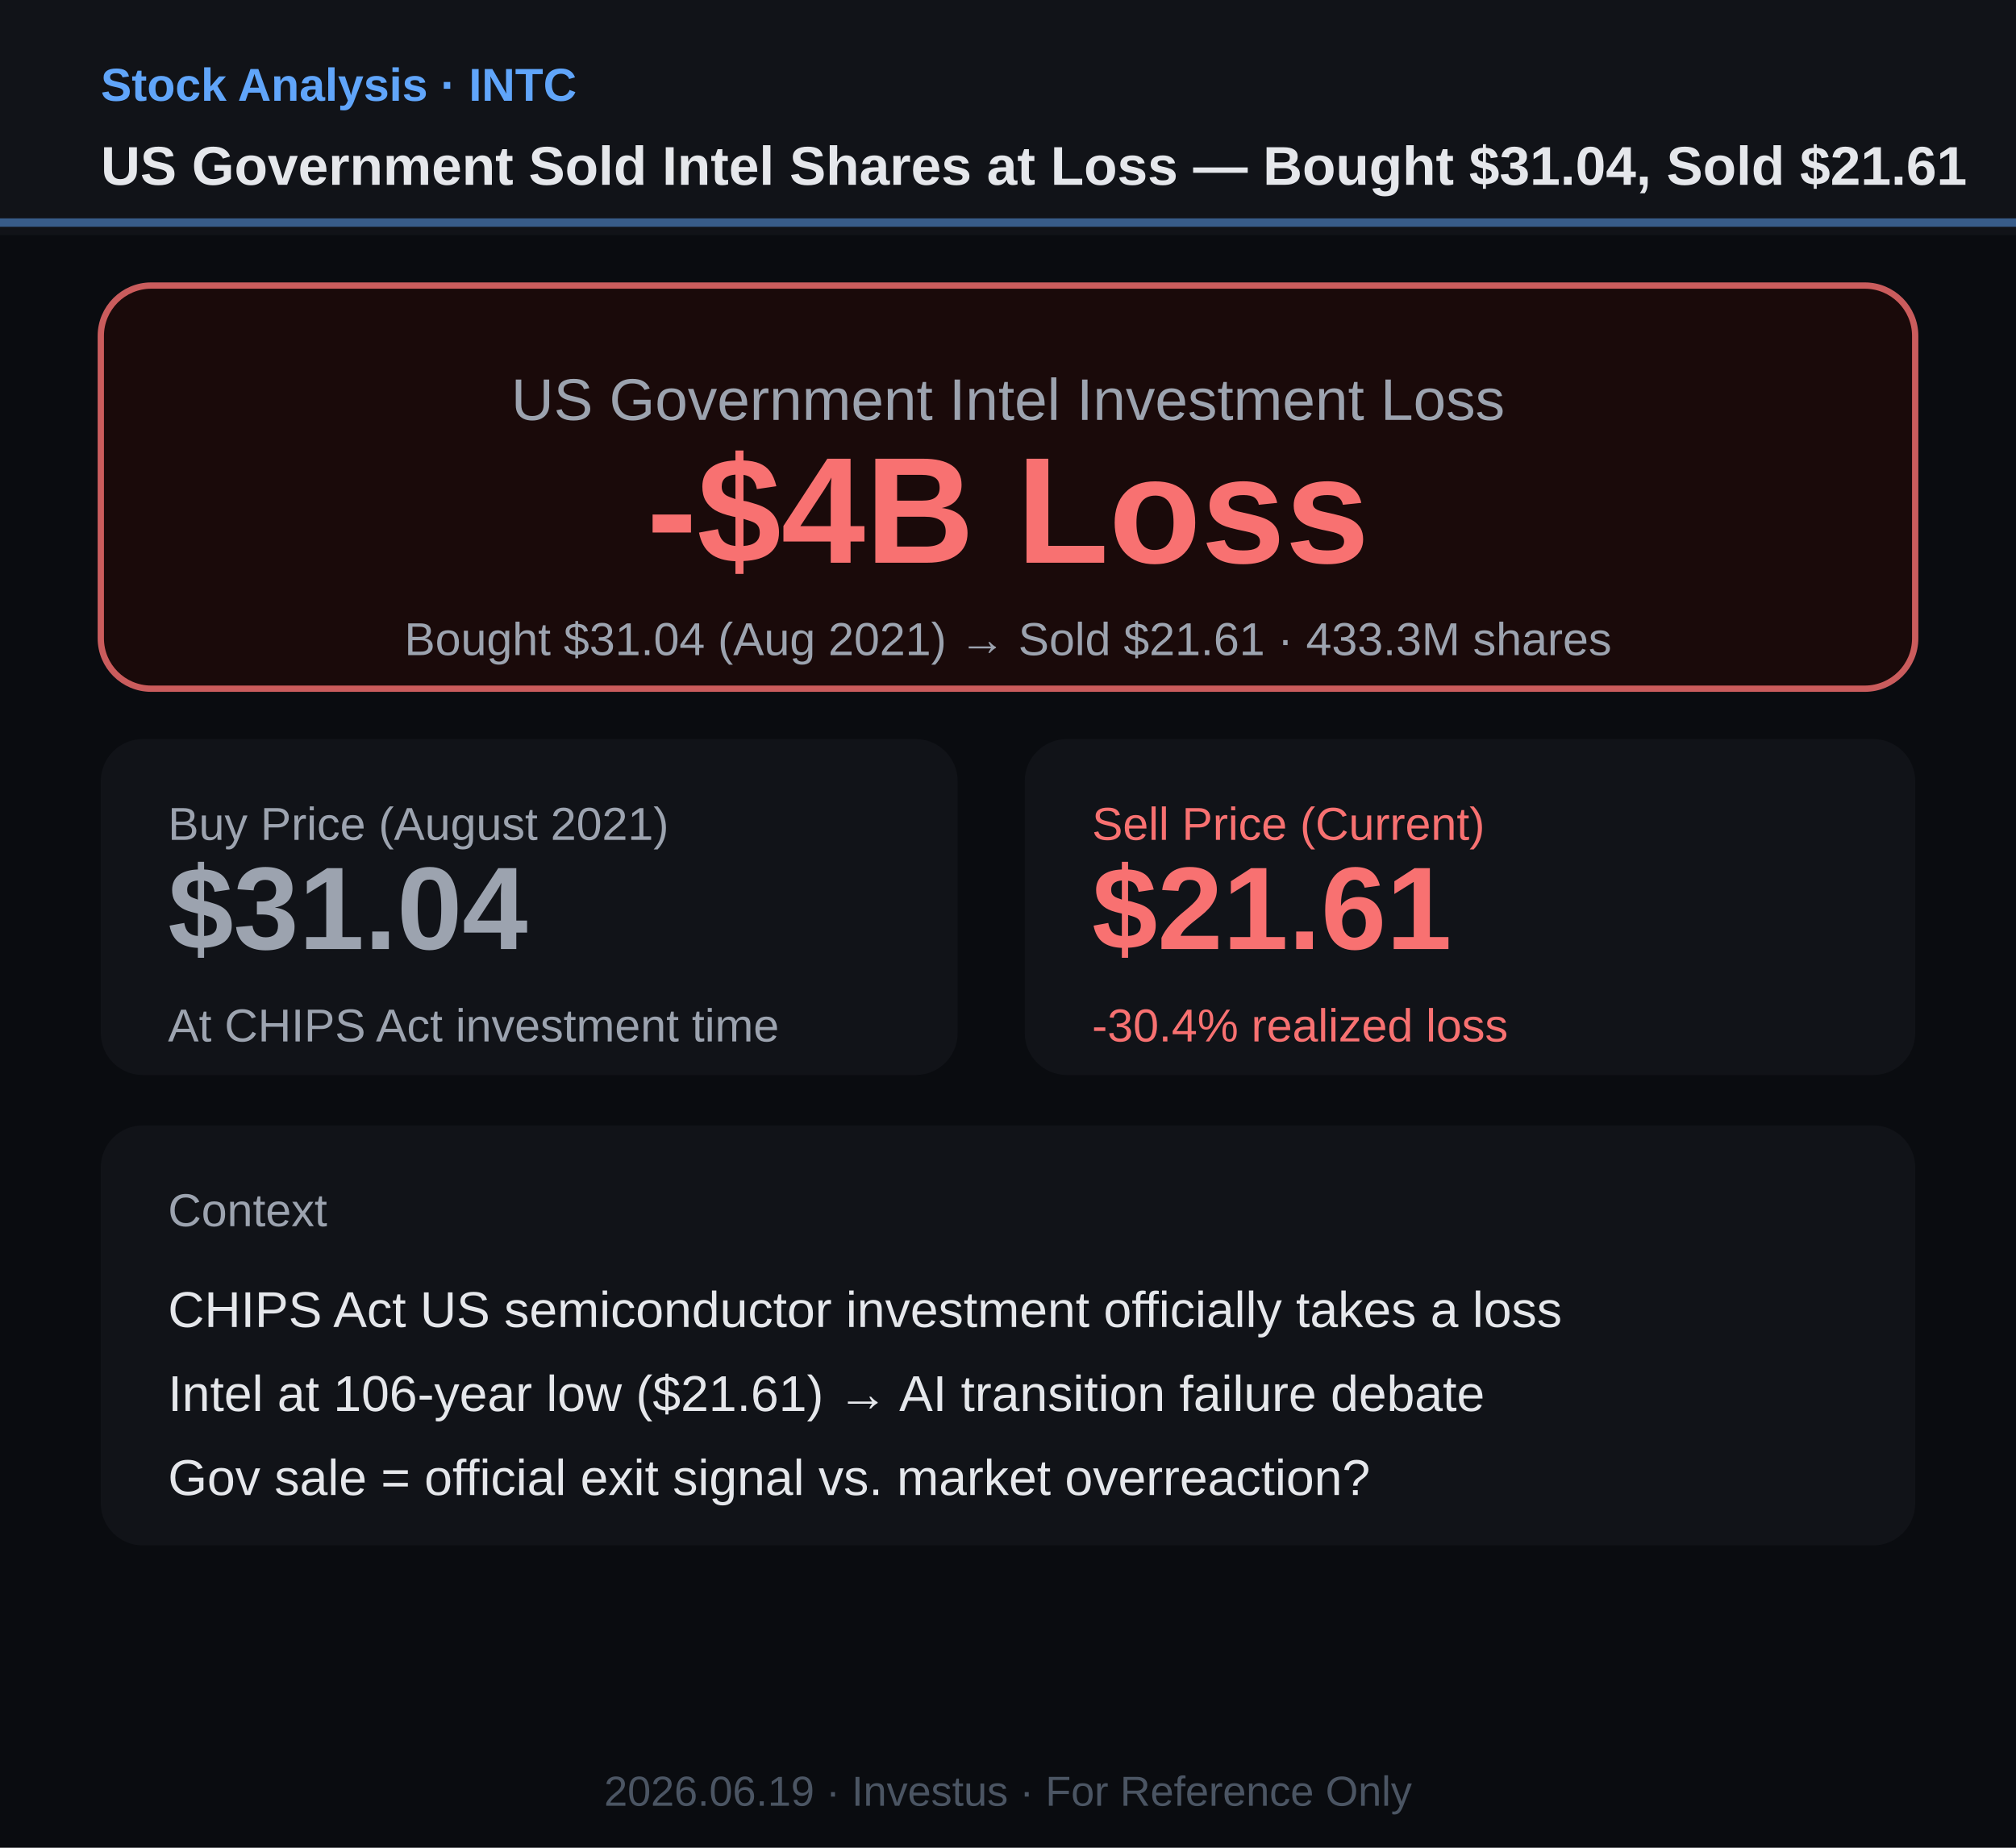
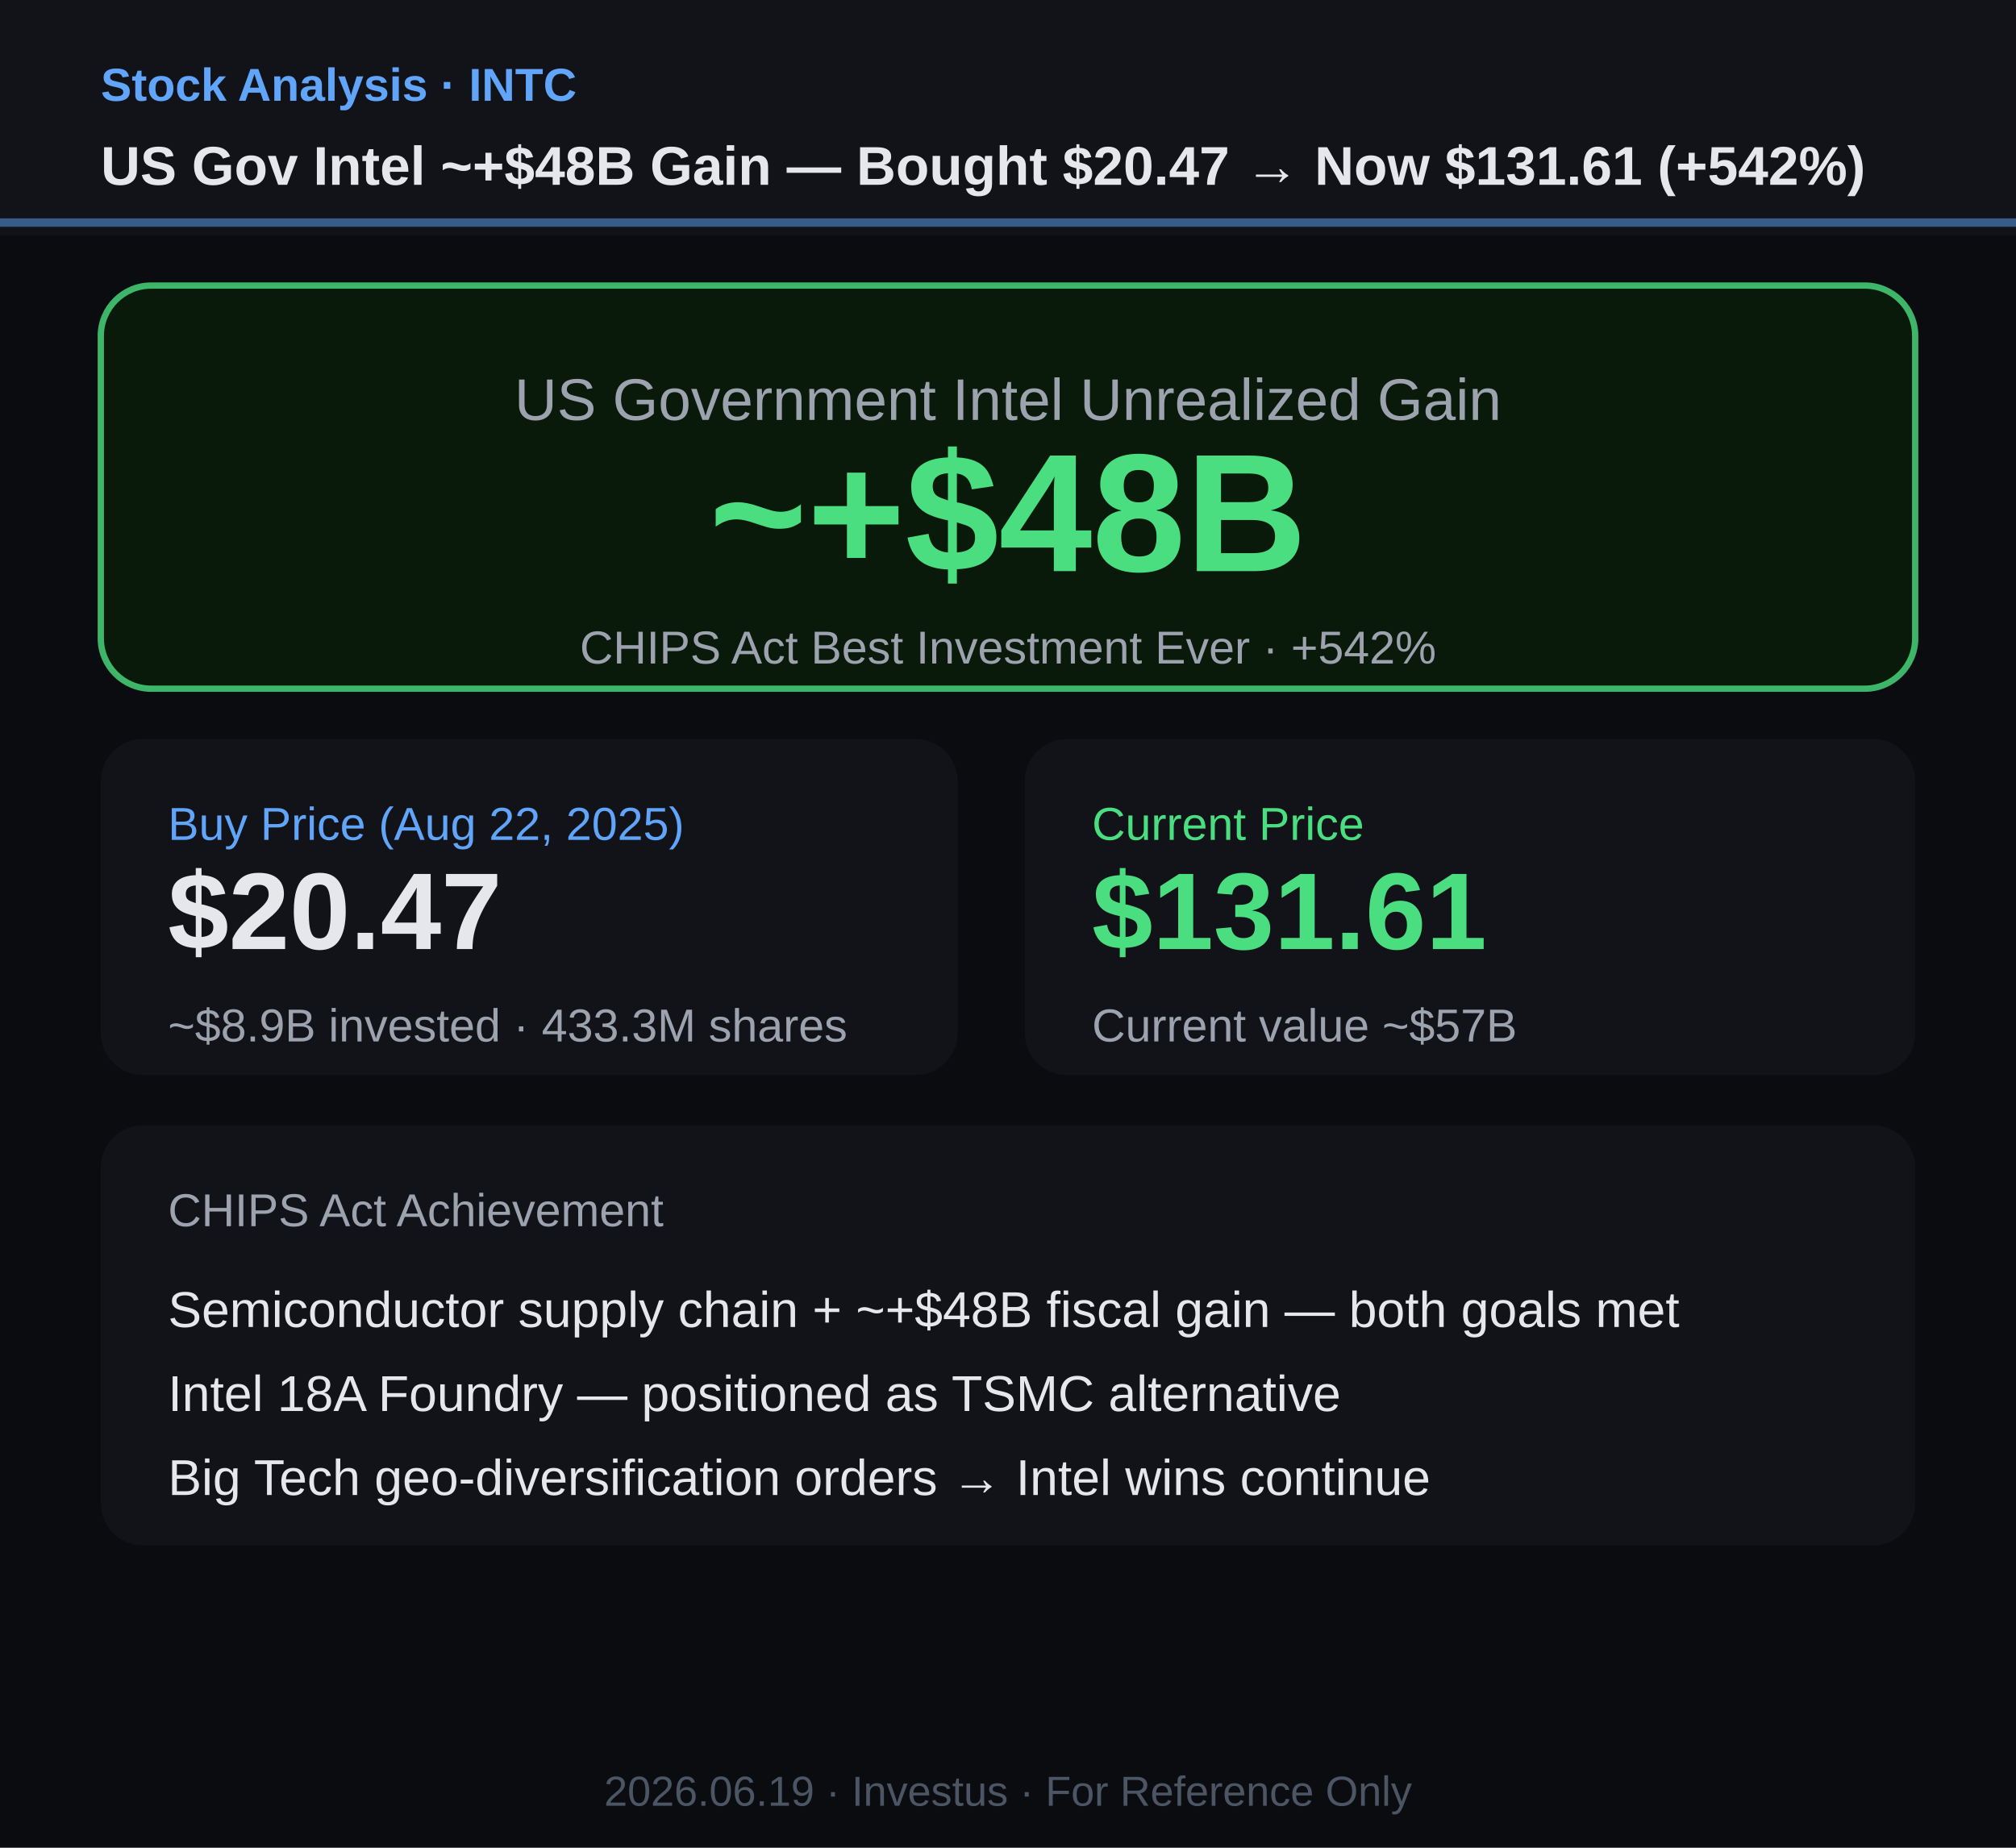
<svg xmlns="http://www.w3.org/2000/svg" viewBox="0 0 480 440">
  <rect width="480" height="440" fill="#0a0c10" />
  <rect x="0" y="0" width="480" height="56" fill="#111318" />
  <rect x="0" y="52" width="480" height="2" fill="#60a5fa" opacity="0.5" />
  <text x="24" y="24" font-family="Arial,sans-serif" font-size="11" fill="#60a5fa" font-weight="bold">Stock Analysis · INTC</text>
-   <text x="24" y="44" font-family="Arial,sans-serif" font-size="13" fill="#e5e7eb" font-weight="bold">US Government Sold Intel Shares at Loss — Bought $31.04, Sold $21.61</text>
-   <rect x="24" y="68" width="432" height="96" rx="12" fill="#1a0a0a" stroke="#f87171" stroke-width="1.5" stroke-opacity="0.8" />
-   <text x="240" y="100" font-family="Arial,sans-serif" font-size="14" fill="#9ca3af" text-anchor="middle">US Government Intel Investment Loss</text>
-   <text x="240" y="134" font-family="Arial,sans-serif" font-size="36" fill="#f87171" font-weight="bold" text-anchor="middle">-$4B Loss</text>
-   <text x="240" y="156" font-family="Arial,sans-serif" font-size="11" fill="#9ca3af" text-anchor="middle">Bought $31.04 (Aug 2021) → Sold $21.61 · 433.3M shares</text>
+   <text x="24" y="44" font-family="Arial,sans-serif" font-size="13" fill="#e5e7eb" font-weight="bold">US Gov Intel ~+$48B Gain — Bought $20.47 → Now $131.61 (+542%)</text>
+   <rect x="24" y="68" width="432" height="96" rx="12" fill="#0a1a0a" stroke="#4ade80" stroke-width="1.5" stroke-opacity="0.8" />
+   <text x="240" y="100" font-family="Arial,sans-serif" font-size="14" fill="#9ca3af" text-anchor="middle">US Government Intel Unrealized Gain</text>
+   <text x="240" y="136" font-family="Arial,sans-serif" font-size="40" fill="#4ade80" font-weight="bold" text-anchor="middle">~+$48B</text>
+   <text x="240" y="158" font-family="Arial,sans-serif" font-size="11" fill="#9ca3af" text-anchor="middle">CHIPS Act Best Investment Ever · +542%</text>
  <rect x="24" y="176" width="204" height="80" rx="10" fill="#111318" />
-   <text x="40" y="200" font-family="Arial,sans-serif" font-size="11" fill="#9ca3af">Buy Price (August 2021)</text>
-   <text x="40" y="226" font-family="Arial,sans-serif" font-size="28" fill="#9ca3af" font-weight="bold">$31.04</text>
-   <text x="40" y="248" font-family="Arial,sans-serif" font-size="11" fill="#9ca3af">At CHIPS Act investment time</text>
+   <text x="40" y="200" font-family="Arial,sans-serif" font-size="11" fill="#60a5fa">Buy Price (Aug 22, 2025)</text>
+   <text x="40" y="226" font-family="Arial,sans-serif" font-size="26" fill="#e5e7eb" font-weight="bold">$20.47</text>
+   <text x="40" y="248" font-family="Arial,sans-serif" font-size="11" fill="#9ca3af">~$8.9B invested · 433.3M shares</text>
  <rect x="244" y="176" width="212" height="80" rx="10" fill="#111318" />
-   <text x="260" y="200" font-family="Arial,sans-serif" font-size="11" fill="#f87171">Sell Price (Current)</text>
-   <text x="260" y="226" font-family="Arial,sans-serif" font-size="28" fill="#f87171" font-weight="bold">$21.61</text>
-   <text x="260" y="248" font-family="Arial,sans-serif" font-size="11" fill="#f87171">-30.4% realized loss</text>
+   <text x="260" y="200" font-family="Arial,sans-serif" font-size="11" fill="#4ade80">Current Price</text>
+   <text x="260" y="226" font-family="Arial,sans-serif" font-size="26" fill="#4ade80" font-weight="bold">$131.61</text>
+   <text x="260" y="248" font-family="Arial,sans-serif" font-size="11" fill="#9ca3af">Current value ~$57B</text>
  <rect x="24" y="268" width="432" height="100" rx="10" fill="#111318" />
-   <text x="40" y="292" font-family="Arial,sans-serif" font-size="11" fill="#9ca3af">Context</text>
-   <text x="40" y="316" font-family="Arial,sans-serif" font-size="12" fill="#e5e7eb">CHIPS Act US semiconductor investment officially takes a loss</text>
-   <text x="40" y="336" font-family="Arial,sans-serif" font-size="12" fill="#e5e7eb">Intel at 106-year low ($21.61) → AI transition failure debate</text>
-   <text x="40" y="356" font-family="Arial,sans-serif" font-size="12" fill="#e5e7eb">Gov sale = official exit signal vs. market overreaction?</text>
+   <text x="40" y="292" font-family="Arial,sans-serif" font-size="11" fill="#9ca3af">CHIPS Act Achievement</text>
+   <text x="40" y="316" font-family="Arial,sans-serif" font-size="12" fill="#e5e7eb">Semiconductor supply chain + ~+$48B fiscal gain — both goals met</text>
+   <text x="40" y="336" font-family="Arial,sans-serif" font-size="12" fill="#e5e7eb">Intel 18A Foundry — positioned as TSMC alternative</text>
+   <text x="40" y="356" font-family="Arial,sans-serif" font-size="12" fill="#e5e7eb">Big Tech geo-diversification orders → Intel wins continue</text>
  <text x="240" y="430" font-family="Arial,sans-serif" font-size="10" fill="#4b5563" text-anchor="middle">2026.06.19 · Investus · For Reference Only</text>
</svg>
